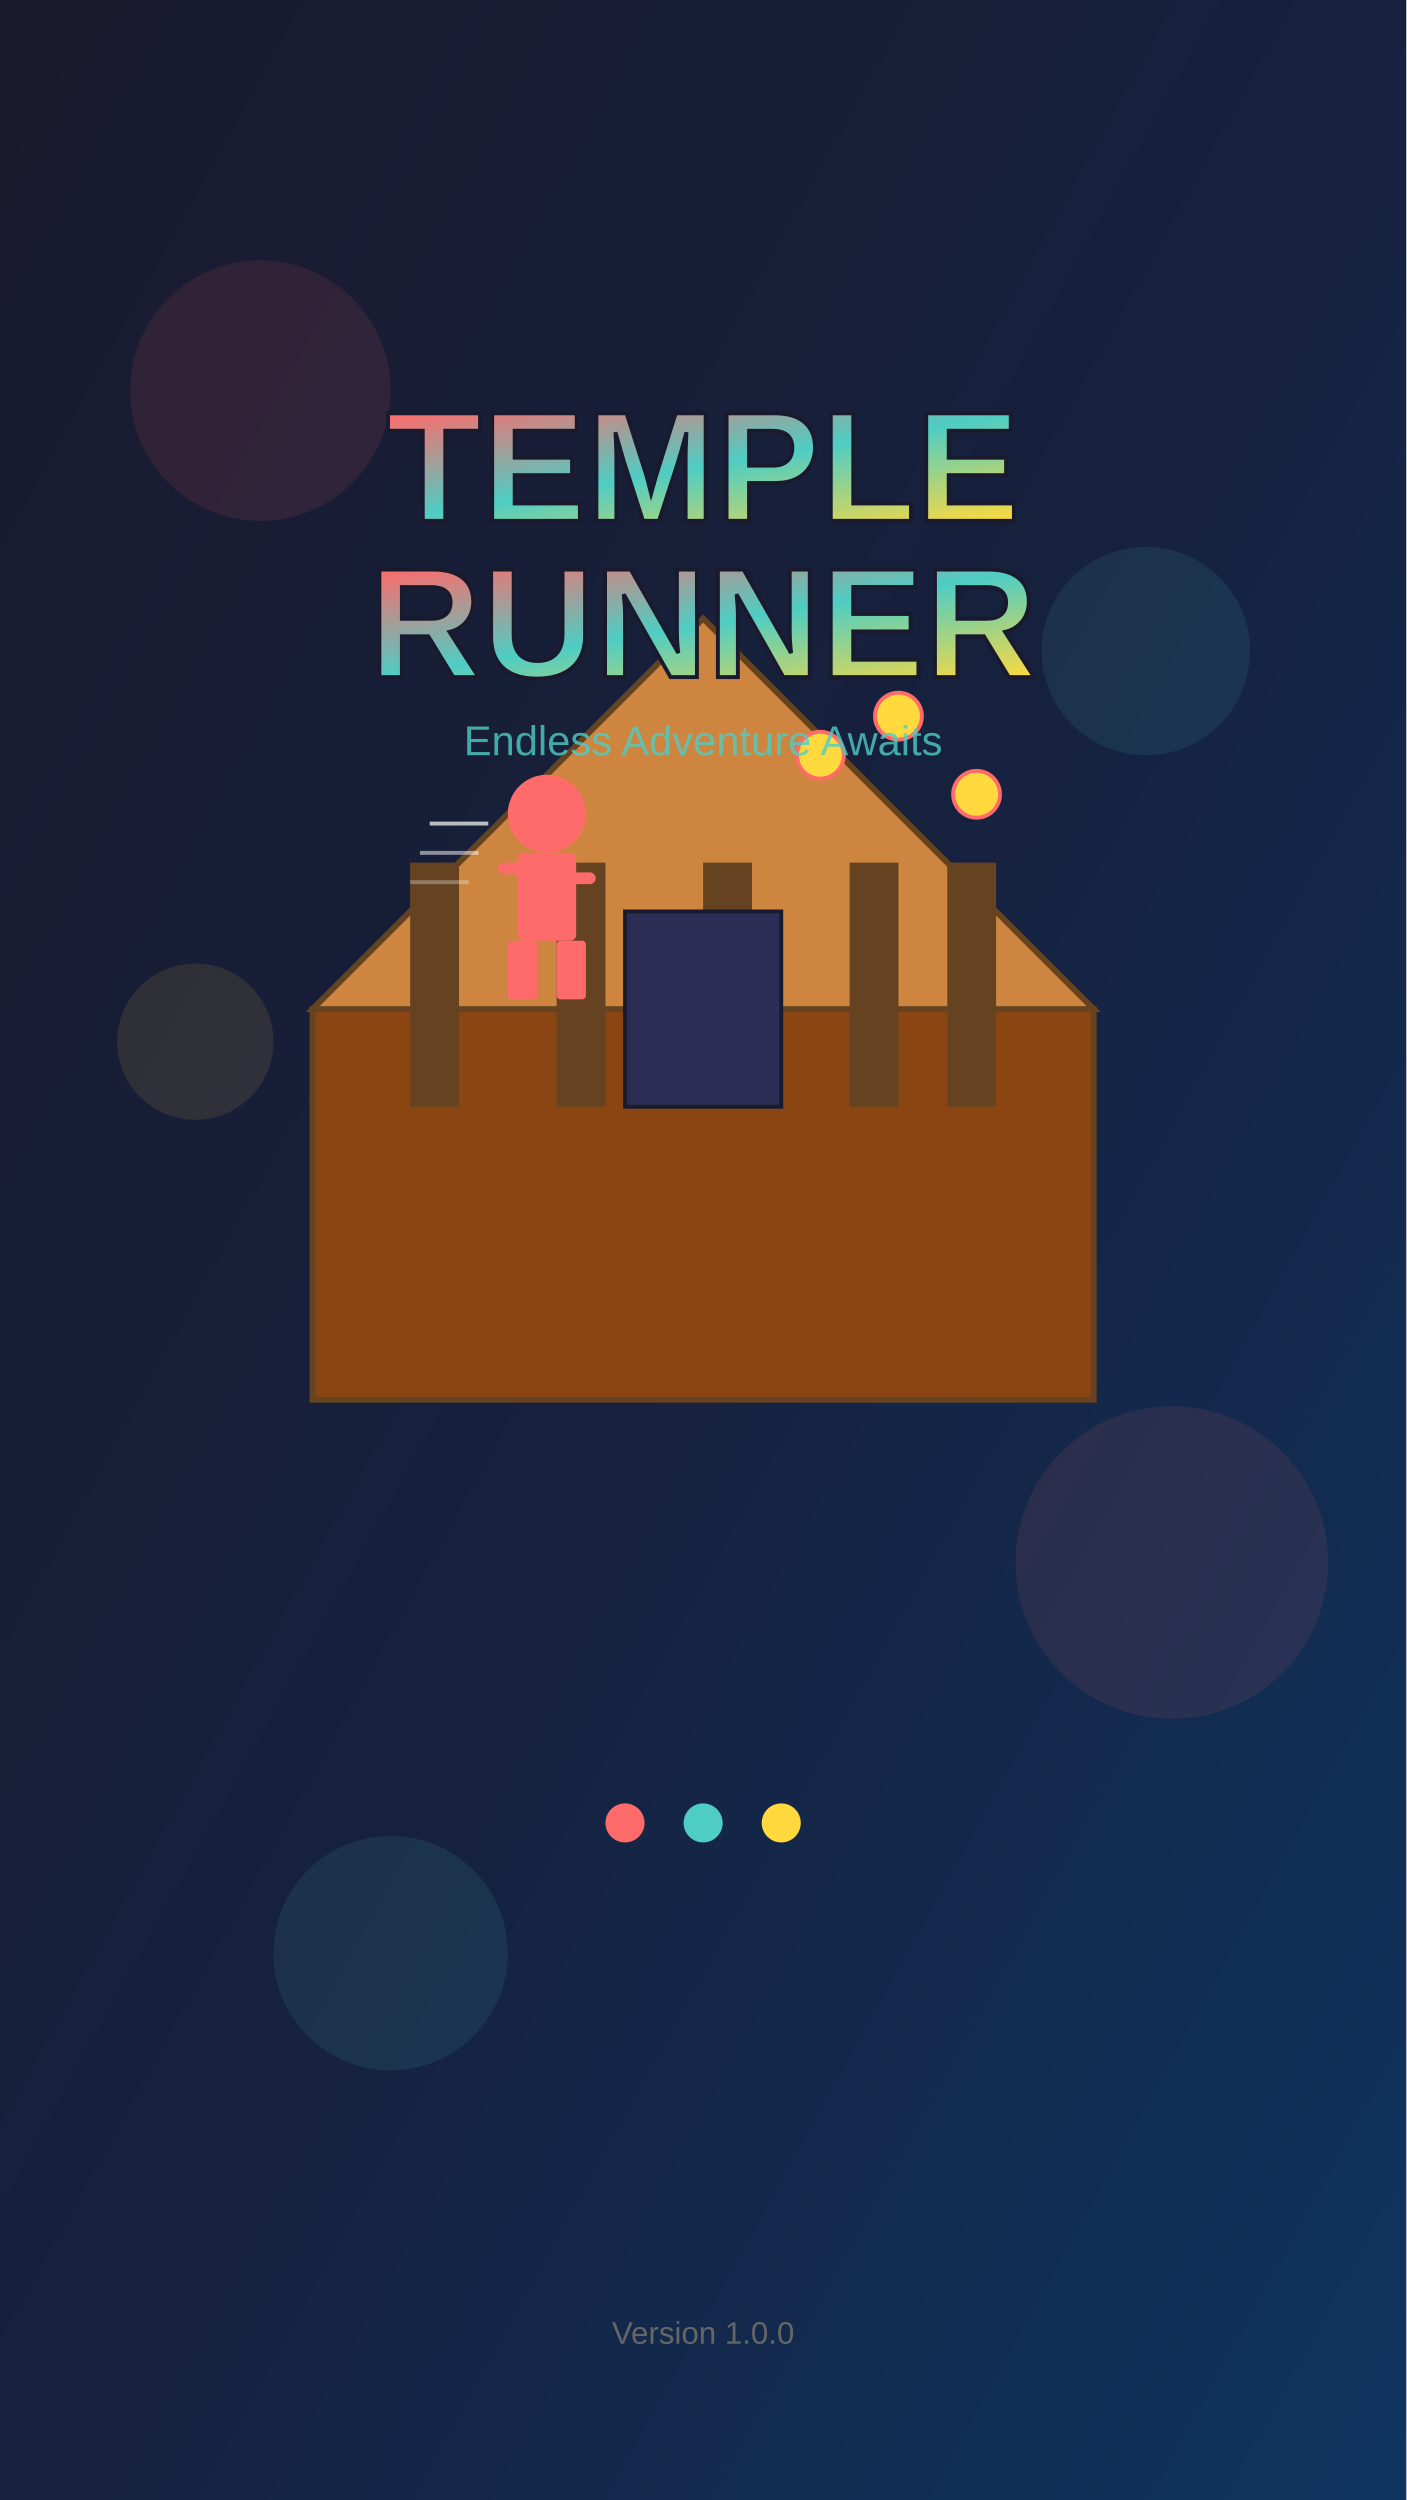
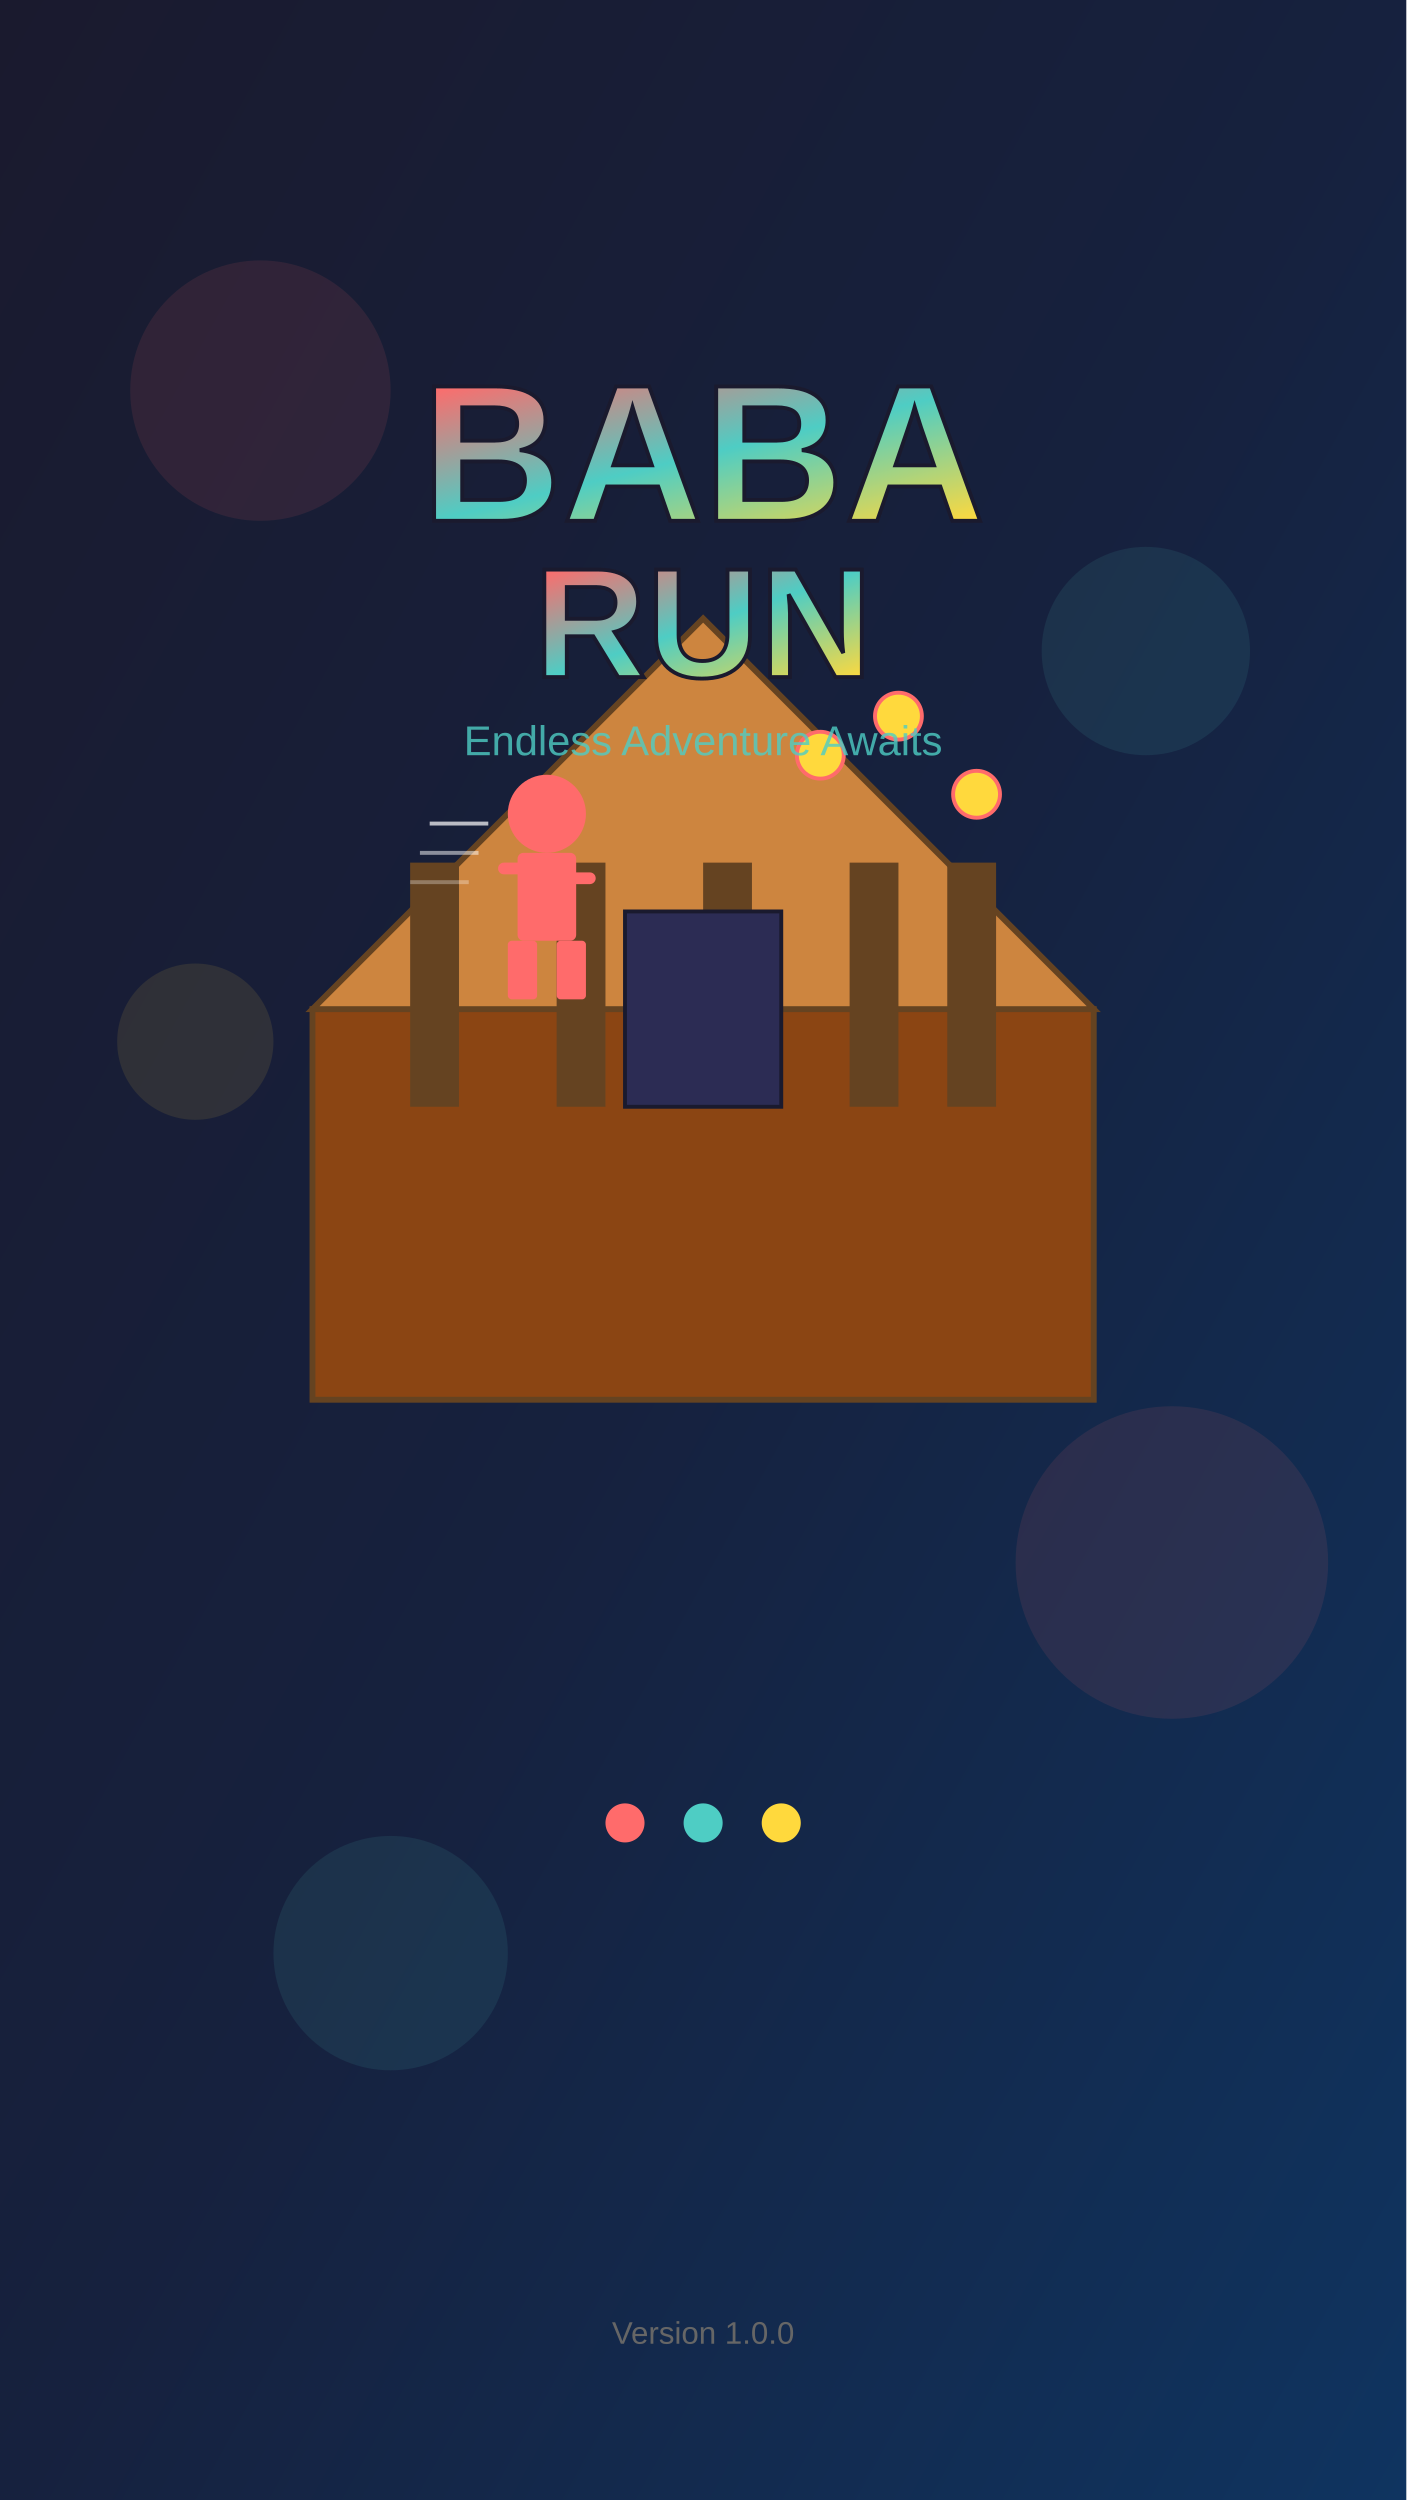
<svg xmlns="http://www.w3.org/2000/svg" width="1080" height="1920" viewBox="0 0 1080 1920">
  <defs>
    <linearGradient id="bgGrad" x1="0%" y1="0%" x2="100%" y2="100%">
      <stop offset="0%" style="stop-color:#1a1a2e;stop-opacity:1" />
      <stop offset="50%" style="stop-color:#16213e;stop-opacity:1" />
      <stop offset="100%" style="stop-color:#0f3460;stop-opacity:1" />
    </linearGradient>
    <linearGradient id="titleGrad" x1="0%" y1="0%" x2="100%" y2="100%">
      <stop offset="0%" style="stop-color:#ff6b6b;stop-opacity:1" />
      <stop offset="50%" style="stop-color:#4ecdc4;stop-opacity:1" />
      <stop offset="100%" style="stop-color:#ffd93d;stop-opacity:1" />
    </linearGradient>
  </defs>
  <rect width="1080" height="1920" fill="url(#bgGrad)" />
  <circle cx="200" cy="300" r="100" fill="#ff6b6b" opacity="0.1" />
  <circle cx="880" cy="500" r="80" fill="#4ecdc4" opacity="0.1" />
  <circle cx="150" cy="800" r="60" fill="#ffd93d" opacity="0.1" />
  <circle cx="900" cy="1200" r="120" fill="#ff6b6b" opacity="0.1" />
  <circle cx="300" cy="1500" r="90" fill="#4ecdc4" opacity="0.1" />
  <g transform="translate(540, 700) scale(1.5)">
    <rect x="-200" y="50" width="400" height="200" fill="#8B4513" stroke="#654321" stroke-width="3" />
    <polygon points="0,-150 -200,50 200,50" fill="#CD853F" stroke="#654321" stroke-width="3" />
    <rect x="-150" y="-25" width="25" height="125" fill="#654321" />
    <rect x="-75" y="-25" width="25" height="125" fill="#654321" />
    <rect x="0" y="-25" width="25" height="125" fill="#654321" />
    <rect x="75" y="-25" width="25" height="125" fill="#654321" />
    <rect x="125" y="-25" width="25" height="125" fill="#654321" />
    <rect x="-40" y="0" width="80" height="100" fill="#2c2c54" stroke="#1a1a2e" stroke-width="2" />
    <circle cx="-80" cy="-50" r="20" fill="#ff6b6b" />
    <rect x="-95" y="-30" width="30" height="45" fill="#ff6b6b" rx="3" />
    <rect x="-100" y="15" width="15" height="30" fill="#ff6b6b" rx="2" />
    <rect x="-75" y="15" width="15" height="30" fill="#ff6b6b" rx="2" />
    <rect x="-105" y="-25" width="20" height="6" fill="#ff6b6b" rx="3" />
    <rect x="-75" y="-20" width="20" height="6" fill="#ff6b6b" rx="3" />
    <line x1="-140" y1="-45" x2="-110" y2="-45" stroke="#fff" stroke-width="2" opacity="0.7" />
    <line x1="-145" y1="-30" x2="-115" y2="-30" stroke="#fff" stroke-width="2" opacity="0.5" />
    <line x1="-150" y1="-15" x2="-120" y2="-15" stroke="#fff" stroke-width="2" opacity="0.3" />
    <circle cx="60" cy="-80" r="12" fill="#ffd93d" stroke="#ff6b6b" stroke-width="2" />
    <circle cx="100" cy="-100" r="12" fill="#ffd93d" stroke="#ff6b6b" stroke-width="2" />
    <circle cx="140" cy="-60" r="12" fill="#ffd93d" stroke="#ff6b6b" stroke-width="2" />
  </g>
-   <text x="540" y="400" font-family="Arial, sans-serif" font-size="120" font-weight="bold" text-anchor="middle" fill="url(#titleGrad)" stroke="#1a1a2e" stroke-width="3">
-     TEMPLE
+   <text x="540" y="400" font-family="Arial, sans-serif" font-size="150" font-weight="bold" text-anchor="middle" fill="url(#titleGrad)" stroke="#1a1a2e" stroke-width="3">
+     BABA
  </text>
  <text x="540" y="520" font-family="Arial, sans-serif" font-size="120" font-weight="bold" text-anchor="middle" fill="url(#titleGrad)" stroke="#1a1a2e" stroke-width="3">
-     RUNNER
+     RUN
  </text>
  <text x="540" y="580" font-family="Arial, sans-serif" font-size="32" text-anchor="middle" fill="#4ecdc4" opacity="0.8">
    Endless Adventure Awaits
  </text>
  <g transform="translate(540, 1400)">
    <circle cx="-60" cy="0" r="15" fill="#ff6b6b">
      <animate attributeName="opacity" values="0.3;1;0.3" dur="1.5s" repeatCount="indefinite" begin="0s" />
    </circle>
    <circle cx="0" cy="0" r="15" fill="#4ecdc4">
      <animate attributeName="opacity" values="0.3;1;0.3" dur="1.5s" repeatCount="indefinite" begin="0.5s" />
    </circle>
    <circle cx="60" cy="0" r="15" fill="#ffd93d">
      <animate attributeName="opacity" values="0.3;1;0.3" dur="1.5s" repeatCount="indefinite" begin="1s" />
    </circle>
  </g>
  <text x="540" y="1800" font-family="Arial, sans-serif" font-size="24" text-anchor="middle" fill="#666">
    Version 1.0.0
  </text>
</svg>
